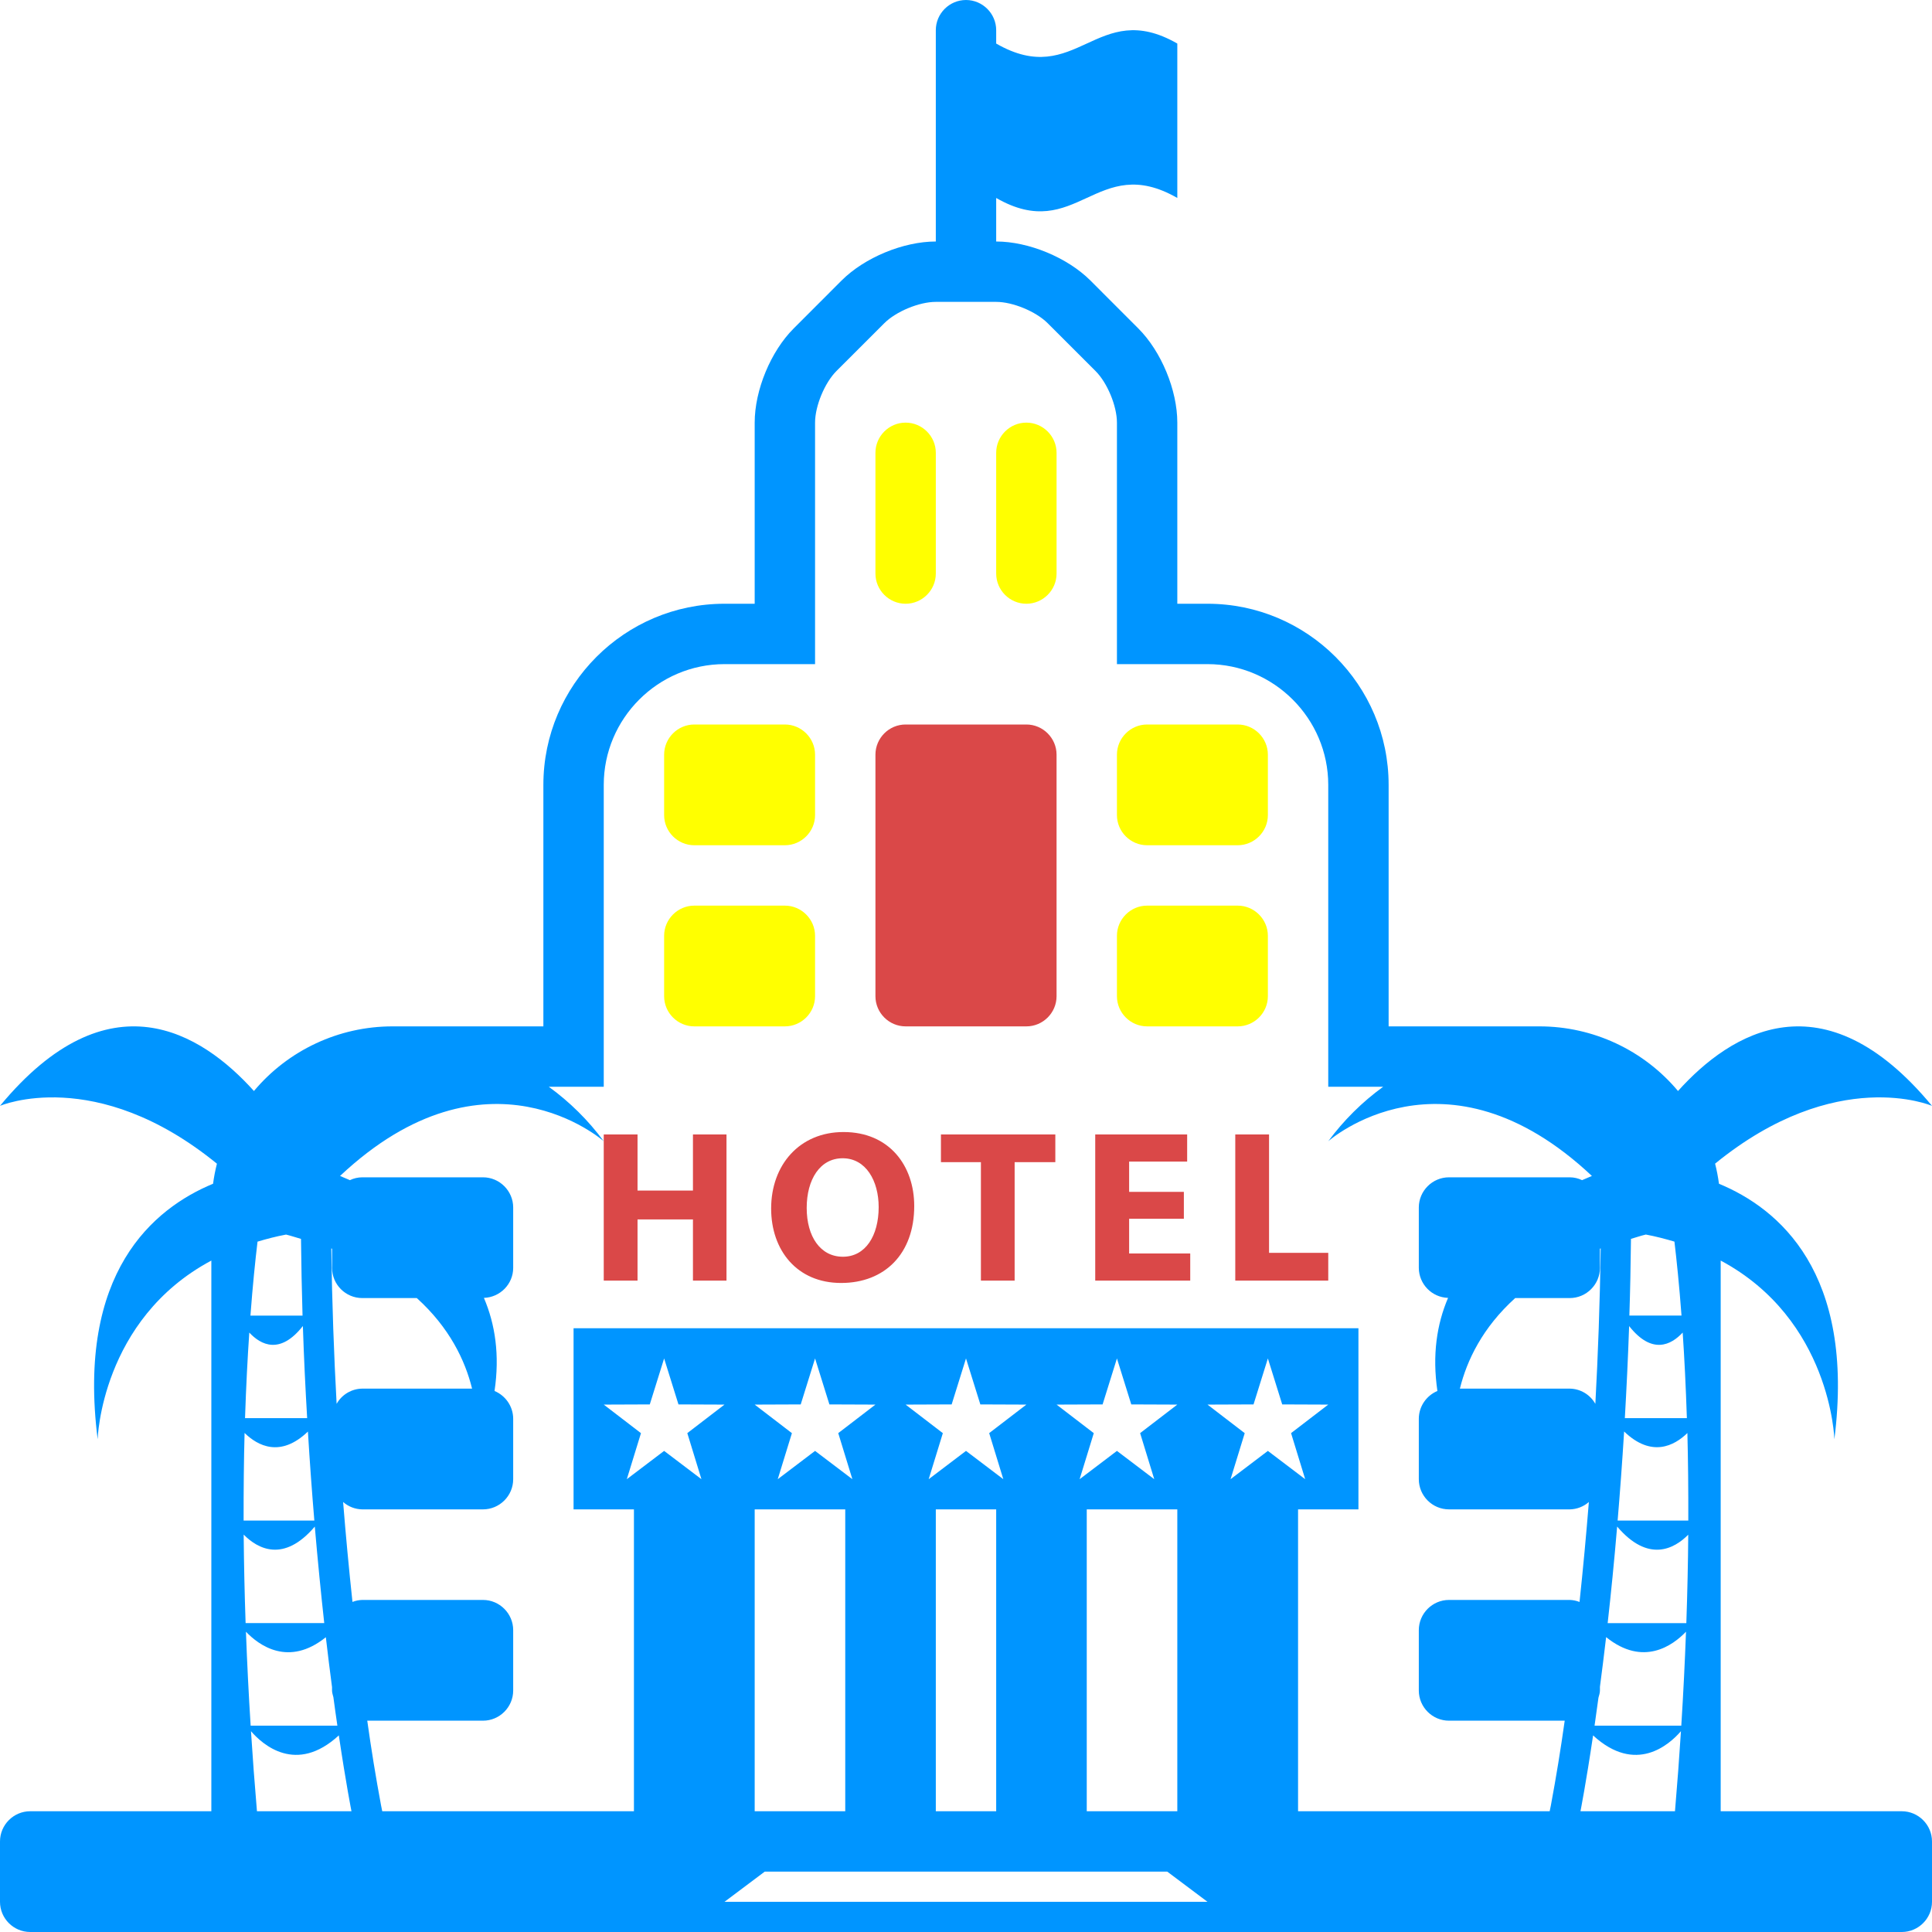
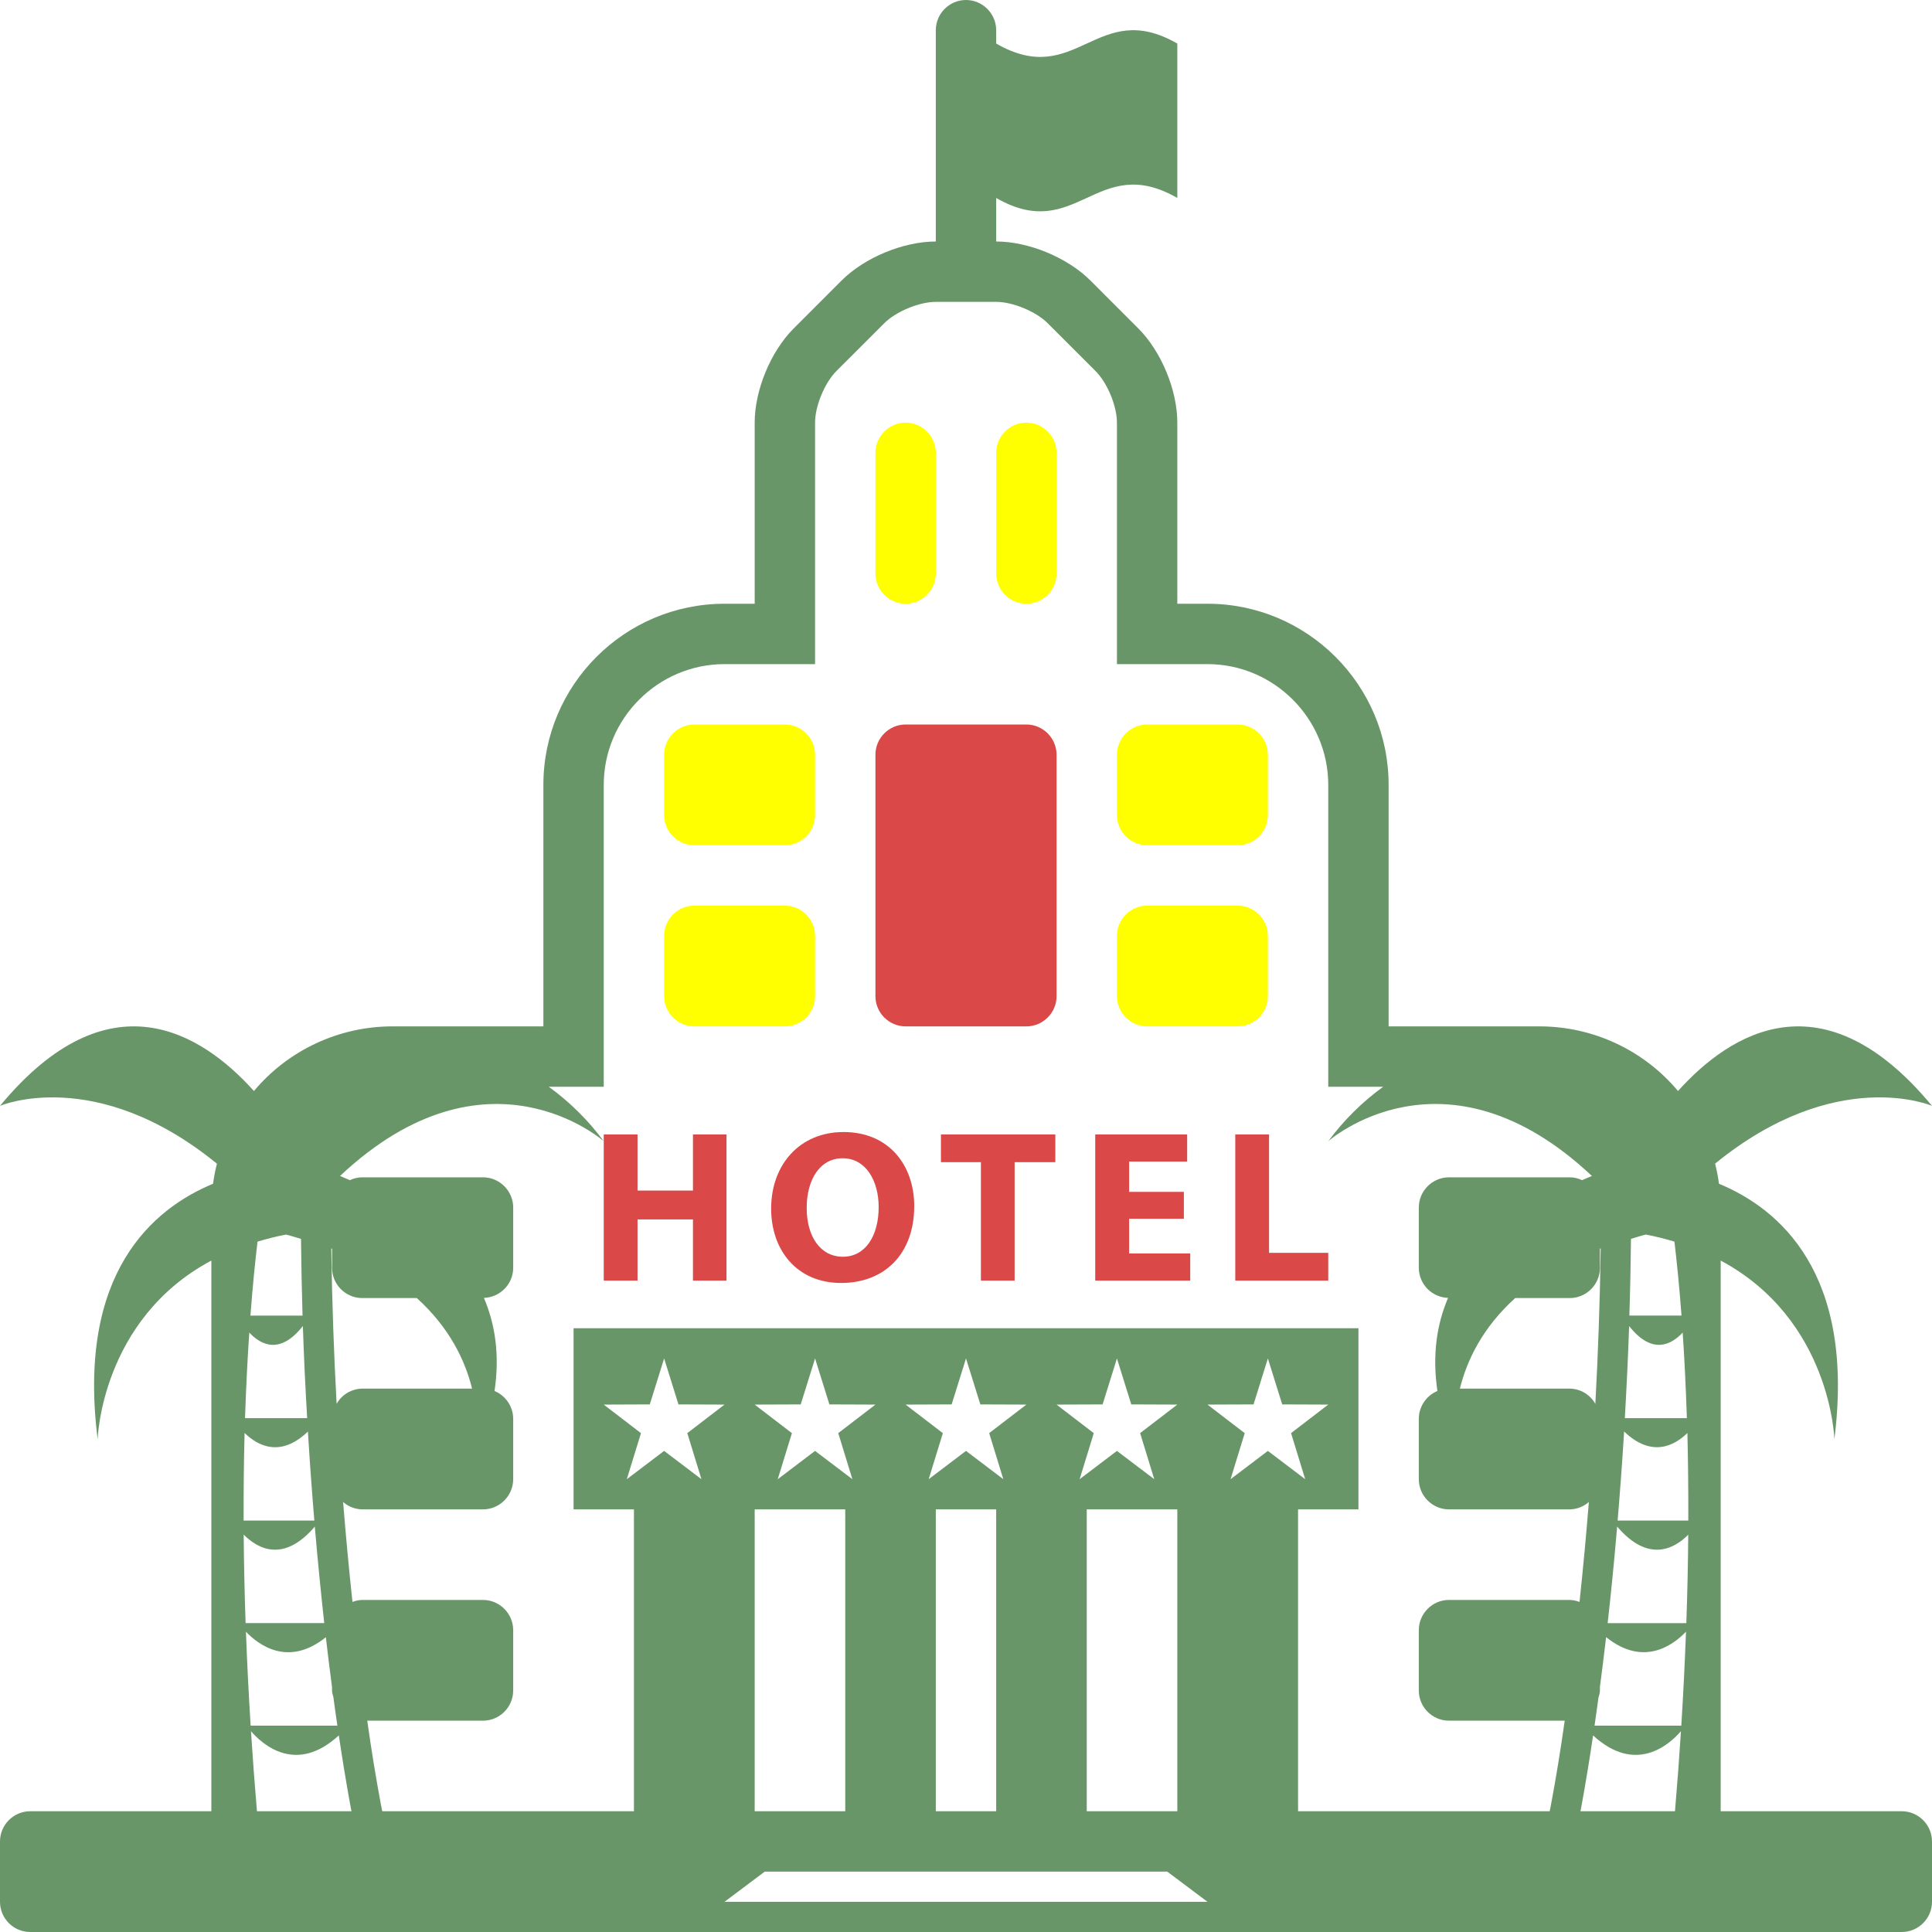
<svg xmlns="http://www.w3.org/2000/svg" width="800px" height="800px" viewBox="0 0 64 64" aria-hidden="true" role="img" class="iconify iconify--emojione-monotone" preserveAspectRatio="xMidYMid meet">
-   <path d="M63 60h-6V41.758c3.656 1.955 3.766 5.918 3.766 5.918c.697-5.52-1.842-7.643-3.823-8.463a5.888 5.888 0 0 0-.128-.666C60.835 35.27 64 36.633 64 36.633c-3.598-4.347-6.668-2.432-8.414-.492A5.983 5.983 0 0 0 51 34h-5v-8c0-3.308-2.691-6-6-6h-1v-6c0-1.077-.531-2.36-1.293-3.121l-1.586-1.587C35.36 8.532 34.076 8 33 8V6.558c2.666 1.533 3.332-1.534 6 0V1.443c-2.668-1.533-3.334 1.534-6 0V1c0-.55-.451-1-1-1c-.551 0-1 .45-1 1v7c-1.076 0-2.36.532-3.121 1.292l-1.586 1.587C25.531 11.64 25 12.923 25 14v6h-1c-3.309 0-6 2.692-6 6v8h-5a5.99 5.99 0 0 0-4.588 2.141c-1.744-1.94-4.815-3.856-8.412.492c0 0 3.164-1.363 7.186 1.916a5.811 5.811 0 0 0-.128.664c-1.981.82-4.521 2.943-3.823 8.463c0 0 .109-3.965 3.766-5.918V60H1c-.551 0-1 .451-1 1v2c0 .551.449 1 1 1h62c.549 0 1-.449 1-1v-2c0-.549-.451-1-1-1m-8.972-18.961c.167-.047.316-.102.493-.143c.336.063.646.145.947.234c.075.635.159 1.443.234 2.449h-1.727c.027-.821.044-1.673.053-2.54m-.061 2.889c.757.959 1.393.625 1.774.215c.057.836.104 1.781.139 2.834h-2.055c.056-.979.105-1.989.142-3.049M53 41.365a.13.13 0 0 0 .025-.01c-.025 1.818-.09 3.537-.177 5.15A.988.988 0 0 0 52 46h-3.639c.23-.936.75-2.023 1.832-3H52c.549 0 1-.449 1-1v-.635m-42 .002V42c0 .551.449 1 1 1h1.807c1.081.977 1.601 2.064 1.831 3H12a.989.989 0 0 0-.849.504c-.088-1.611-.151-3.33-.177-5.148l.026.011m-2.469-.236c.3-.09.61-.172.945-.234c.178.043.327.096.495.143c.01.867.026 1.719.051 2.541H8.296c.076-1.007.159-1.815.235-2.45m-.273 3.012c.383.41 1.019.744 1.775-.217c.035 1.061.084 2.07.142 3.051H8.117c.035-1.053.084-1.998.141-2.834m-.156 3.326c.434.424 1.187.828 2.098-.047c.063 1.037.135 2.018.213 2.949H8.07c-.002-1.035.008-2.008.032-2.902m-.03 3.367c.462.467 1.322.947 2.356-.266c.1 1.158.206 2.227.313 3.197H8.136a115.904 115.904 0 0 1-.064-2.931m.075 3.217c.43.451 1.414 1.174 2.647.182c.068.596.138 1.139.205 1.652V56c0 .078.027.148.045.223c.046.336.088.648.132.941H8.303a118.62 118.62 0 0 1-.156-3.111M8.512 60c-.078-.914-.143-1.795-.198-2.652c.382.443 1.497 1.441 2.91.139c.24 1.613.419 2.513.419 2.513H8.512M22 48.063L20.764 49l.469-1.525L20 46.529l1.525-.006L22 45l.475 1.523l1.525.006l-1.232.945l.468 1.526L22 48.063M24 63l1.333-1h13.334L40 63H24m4.236-14L27 48.063L25.764 49l.469-1.525L25 46.529l1.525-.006L27 45l.475 1.523l1.525.006l-1.232.945l.468 1.526M28 50v10h-3V50h3m5.236-1L32 48.063L30.764 49l.469-1.525L30 46.529l1.525-.006L32 45l.475 1.523l1.525.006l-1.232.945l.468 1.526M33 50v10h-2V50h2m5.236-1L37 48.063L35.764 49l.469-1.525L35 46.529l1.525-.006L37 45l.475 1.523l1.525.006l-1.232.945l.468 1.526M39 50v10h-3V50h3m1.764-1l.469-1.525L40 46.529l1.525-.006L42 45l.475 1.523l1.525.006l-1.232.945l.468 1.526L42 48.063L40.764 49M52 53h-4c-.551 0-1 .451-1 1v2c0 .551.449 1 1 1h3.833a62.876 62.876 0 0 1-.458 2.805l-.04.195H43V50h2v-6H19v6h2v10h-8.338l-.039-.195A61.86 61.86 0 0 1 12.166 57H16c.549 0 1-.449 1-1v-2c0-.549-.451-1-1-1h-4a.945.945 0 0 0-.324.066a122.284 122.284 0 0 1-.31-3.311A.98.98 0 0 0 12 50h4c.549 0 1-.449 1-1v-2c0-.414-.258-.771-.618-.922c.177-1.191.021-2.213-.352-3.084c.534-.017.97-.455.97-.994v-2c0-.549-.451-1-1-1h-4a.959.959 0 0 0-.409.094c-.11-.047-.222-.096-.327-.139c4.877-4.582 8.736-1.15 8.736-1.15A8.378 8.378 0 0 0 18.179 36H20V26c0-2.2 1.799-4 4-4h3v-8c0-.55.318-1.318.707-1.708l1.586-1.585C29.682 10.318 30.449 10 31 10h2c.549 0 1.318.318 1.707.708l1.586 1.585c.389.389.707 1.157.707 1.707v8h3c2.199 0 4 1.8 4 4v10h1.82A8.353 8.353 0 0 0 44 37.805s3.858-3.432 8.734 1.15c-.105.043-.217.092-.326.139A.95.95 0 0 0 52 39h-4c-.551 0-1 .451-1 1v2a1 1 0 0 0 .969.994c-.373.871-.528 1.893-.353 3.084c-.36.151-.616.508-.616.922v2c0 .551.449 1 1 1h4a.985.985 0 0 0 .633-.244a127.106 127.106 0 0 1-.309 3.311A.933.933 0 0 0 52 53m3.486 7h-3.131s.179-.9.418-2.512c1.414 1.301 2.528.303 2.911-.141c-.055.858-.12 1.739-.198 2.653m.209-2.836h-2.873l.129-.926c.021-.078.049-.154.049-.238v-.123c.067-.51.136-1.051.205-1.645c1.232.994 2.216.271 2.646-.18c-.037.993-.087 2.026-.156 3.112m.167-3.396h-2.606c.109-.971.216-2.039.314-3.199c1.033 1.213 1.894.736 2.355.27c-.006.923-.028 1.899-.063 2.929m-2.276-3.397c.078-.932.151-1.912.215-2.951c.909.875 1.663.473 2.096.051c.023.893.033 1.865.03 2.9h-2.341" fill="#0095ff" />
+   <path d="M63 60h-6V41.758c3.656 1.955 3.766 5.918 3.766 5.918c.697-5.52-1.842-7.643-3.823-8.463a5.888 5.888 0 0 0-.128-.666C60.835 35.27 64 36.633 64 36.633c-3.598-4.347-6.668-2.432-8.414-.492A5.983 5.983 0 0 0 51 34h-5v-8c0-3.308-2.691-6-6-6h-1v-6c0-1.077-.531-2.36-1.293-3.121l-1.586-1.587C35.36 8.532 34.076 8 33 8V6.558c2.666 1.533 3.332-1.534 6 0V1.443c-2.668-1.533-3.334 1.534-6 0V1c0-.55-.451-1-1-1c-.551 0-1 .45-1 1v7c-1.076 0-2.36.532-3.121 1.292l-1.586 1.587C25.531 11.64 25 12.923 25 14v6h-1c-3.309 0-6 2.692-6 6v8h-5a5.99 5.99 0 0 0-4.588 2.141c-1.744-1.94-4.815-3.856-8.412.492c0 0 3.164-1.363 7.186 1.916a5.811 5.811 0 0 0-.128.664c-1.981.82-4.521 2.943-3.823 8.463c0 0 .109-3.965 3.766-5.918V60H1c-.551 0-1 .451-1 1v2c0 .551.449 1 1 1h62c.549 0 1-.449 1-1v-2c0-.549-.451-1-1-1m-8.972-18.961c.167-.047.316-.102.493-.143c.336.063.646.145.947.234c.075.635.159 1.443.234 2.449h-1.727c.027-.821.044-1.673.053-2.54m-.061 2.889c.757.959 1.393.625 1.774.215c.057.836.104 1.781.139 2.834h-2.055c.056-.979.105-1.989.142-3.049M53 41.365a.13.13 0 0 0 .025-.01c-.025 1.818-.09 3.537-.177 5.15A.988.988 0 0 0 52 46h-3.639c.23-.936.75-2.023 1.832-3H52c.549 0 1-.449 1-1v-.635m-42 .002V42c0 .551.449 1 1 1h1.807c1.081.977 1.601 2.064 1.831 3H12a.989.989 0 0 0-.849.504c-.088-1.611-.151-3.33-.177-5.148l.026.011m-2.469-.236c.3-.09.61-.172.945-.234c.178.043.327.096.495.143c.01.867.026 1.719.051 2.541H8.296c.076-1.007.159-1.815.235-2.45m-.273 3.012c.383.41 1.019.744 1.775-.217c.035 1.061.084 2.07.142 3.051H8.117c.035-1.053.084-1.998.141-2.834m-.156 3.326c.434.424 1.187.828 2.098-.047c.063 1.037.135 2.018.213 2.949H8.07c-.002-1.035.008-2.008.032-2.902m-.03 3.367c.462.467 1.322.947 2.356-.266c.1 1.158.206 2.227.313 3.197H8.136a115.904 115.904 0 0 1-.064-2.931m.075 3.217c.43.451 1.414 1.174 2.647.182c.068.596.138 1.139.205 1.652V56c0 .078.027.148.045.223c.046.336.088.648.132.941H8.303a118.62 118.62 0 0 1-.156-3.111M8.512 60c-.078-.914-.143-1.795-.198-2.652c.382.443 1.497 1.441 2.91.139c.24 1.613.419 2.513.419 2.513H8.512M22 48.063L20.764 49l.469-1.525L20 46.529l1.525-.006L22 45l.475 1.523l1.525.006l-1.232.945l.468 1.526L22 48.063M24 63l1.333-1h13.334L40 63H24m4.236-14L27 48.063L25.764 49l.469-1.525L25 46.529l1.525-.006L27 45l.475 1.523l1.525.006l-1.232.945l.468 1.526M28 50v10h-3V50h3m5.236-1L32 48.063L30.764 49l.469-1.525L30 46.529l1.525-.006L32 45l.475 1.523l1.525.006l-1.232.945l.468 1.526M33 50v10h-2V50h2m5.236-1L37 48.063L35.764 49l.469-1.525L35 46.529l1.525-.006L37 45l.475 1.523l1.525.006l-1.232.945l.468 1.526M39 50v10h-3V50h3m1.764-1l.469-1.525L40 46.529l1.525-.006L42 45l.475 1.523l1.525.006l-1.232.945l.468 1.526L42 48.063L40.764 49M52 53h-4c-.551 0-1 .451-1 1v2c0 .551.449 1 1 1h3.833a62.876 62.876 0 0 1-.458 2.805l-.04.195H43V50h2v-6H19v6h2v10h-8.338l-.039-.195A61.86 61.86 0 0 1 12.166 57H16c.549 0 1-.449 1-1v-2c0-.549-.451-1-1-1h-4a.945.945 0 0 0-.324.066a122.284 122.284 0 0 1-.31-3.311A.98.98 0 0 0 12 50h4c.549 0 1-.449 1-1v-2c0-.414-.258-.771-.618-.922c.177-1.191.021-2.213-.352-3.084c.534-.017.97-.455.97-.994v-2c0-.549-.451-1-1-1h-4a.959.959 0 0 0-.409.094c-.11-.047-.222-.096-.327-.139c4.877-4.582 8.736-1.15 8.736-1.15A8.378 8.378 0 0 0 18.179 36H20V26c0-2.2 1.799-4 4-4h3v-8c0-.55.318-1.318.707-1.708l1.586-1.585C29.682 10.318 30.449 10 31 10h2c.549 0 1.318.318 1.707.708l1.586 1.585c.389.389.707 1.157.707 1.707v8h3c2.199 0 4 1.8 4 4v10h1.82A8.353 8.353 0 0 0 44 37.805s3.858-3.432 8.734 1.15c-.105.043-.217.092-.326.139A.95.95 0 0 0 52 39h-4c-.551 0-1 .451-1 1v2a1 1 0 0 0 .969.994c-.373.871-.528 1.893-.353 3.084c-.36.151-.616.508-.616.922v2c0 .551.449 1 1 1h4a.985.985 0 0 0 .633-.244a127.106 127.106 0 0 1-.309 3.311A.933.933 0 0 0 52 53m3.486 7h-3.131s.179-.9.418-2.512c1.414 1.301 2.528.303 2.911-.141c-.055.858-.12 1.739-.198 2.653m.209-2.836h-2.873l.129-.926c.021-.078.049-.154.049-.238v-.123c.067-.51.136-1.051.205-1.645c1.232.994 2.216.271 2.646-.18c-.037.993-.087 2.026-.156 3.112m.167-3.396h-2.606c.109-.971.216-2.039.314-3.199c1.033 1.213 1.894.736 2.355.27c-.006.923-.028 1.899-.063 2.929m-2.276-3.397c.078-.932.151-1.912.215-2.951c.909.875 1.663.473 2.096.051c.023.893.033 1.865.03 2.9h-2.341" fill="#699669" />
  <path d="M21.119 42.422v-2.027h1.836v2.027h1.111V37.58h-1.111v1.859h-1.836V37.58H20v4.842z" fill="#da4848" />
  <path d="M27.943 37.5c-1.455 0-2.398 1.086-2.398 2.535c0 1.381.855 2.465 2.318 2.465c1.44 0 2.422-.963 2.422-2.549c0-1.338-.828-2.451-2.342-2.451m-.021 4.131c-.746 0-1.199-.668-1.199-1.617c0-.939.438-1.645 1.191-1.645c.771 0 1.193.748 1.193 1.617c0 .942-.431 1.645-1.185 1.645" fill="#da4848" />
  <path d="M31.17 38.498h1.324v3.924h1.117v-3.924h1.348v-.918H31.17z" fill="#da4848" />
  <path d="M37.404 40.373h1.813v-.891h-1.813v-1.003h1.922v-.899h-3.045v4.842h3.147v-.899h-2.024z" fill="#da4848" />
  <path d="M42.039 37.58H40.92v4.842H44v-.92h-1.961z" fill="#da4848" />
  <path d="M34 24h-4c-.551 0-1 .45-1 1v8c0 .551.449 1 1 1h4c.549 0 1-.449 1-1v-8c0-.55-.451-1-1-1" fill="#da4848" />
  <path d="M30 20c.549 0 1-.45 1-1v-4c0-.55-.451-1-1-1c-.551 0-1 .45-1 1v4c0 .55.449 1 1 1" fill="#ffff00" />
  <path d="M34 14c-.551 0-1 .45-1 1v4c0 .55.449 1 1 1c.549 0 1-.45 1-1v-4c0-.55-.451-1-1-1" fill="#ffff00" />
  <path d="M23 28h3c.549 0 1-.449 1-1v-2c0-.55-.451-1-1-1h-3c-.551 0-1 .45-1 1v2c0 .55.449 1 1 1" fill="#ffff00" />
  <path d="M27 33v-2c0-.549-.451-1-1-1h-3c-.551 0-1 .451-1 1v2c0 .551.449 1 1 1h3c.549 0 1-.449 1-1" fill="#ffff00" />
  <path d="M38 28h3c.549 0 1-.449 1-1v-2c0-.55-.451-1-1-1h-3c-.551 0-1 .45-1 1v2c0 .55.449 1 1 1" fill="#ffff00" />
  <path d="M38 34h3c.549 0 1-.449 1-1v-2c0-.549-.451-1-1-1h-3c-.551 0-1 .451-1 1v2c0 .551.449 1 1 1" fill="#ffff00" />
</svg>
